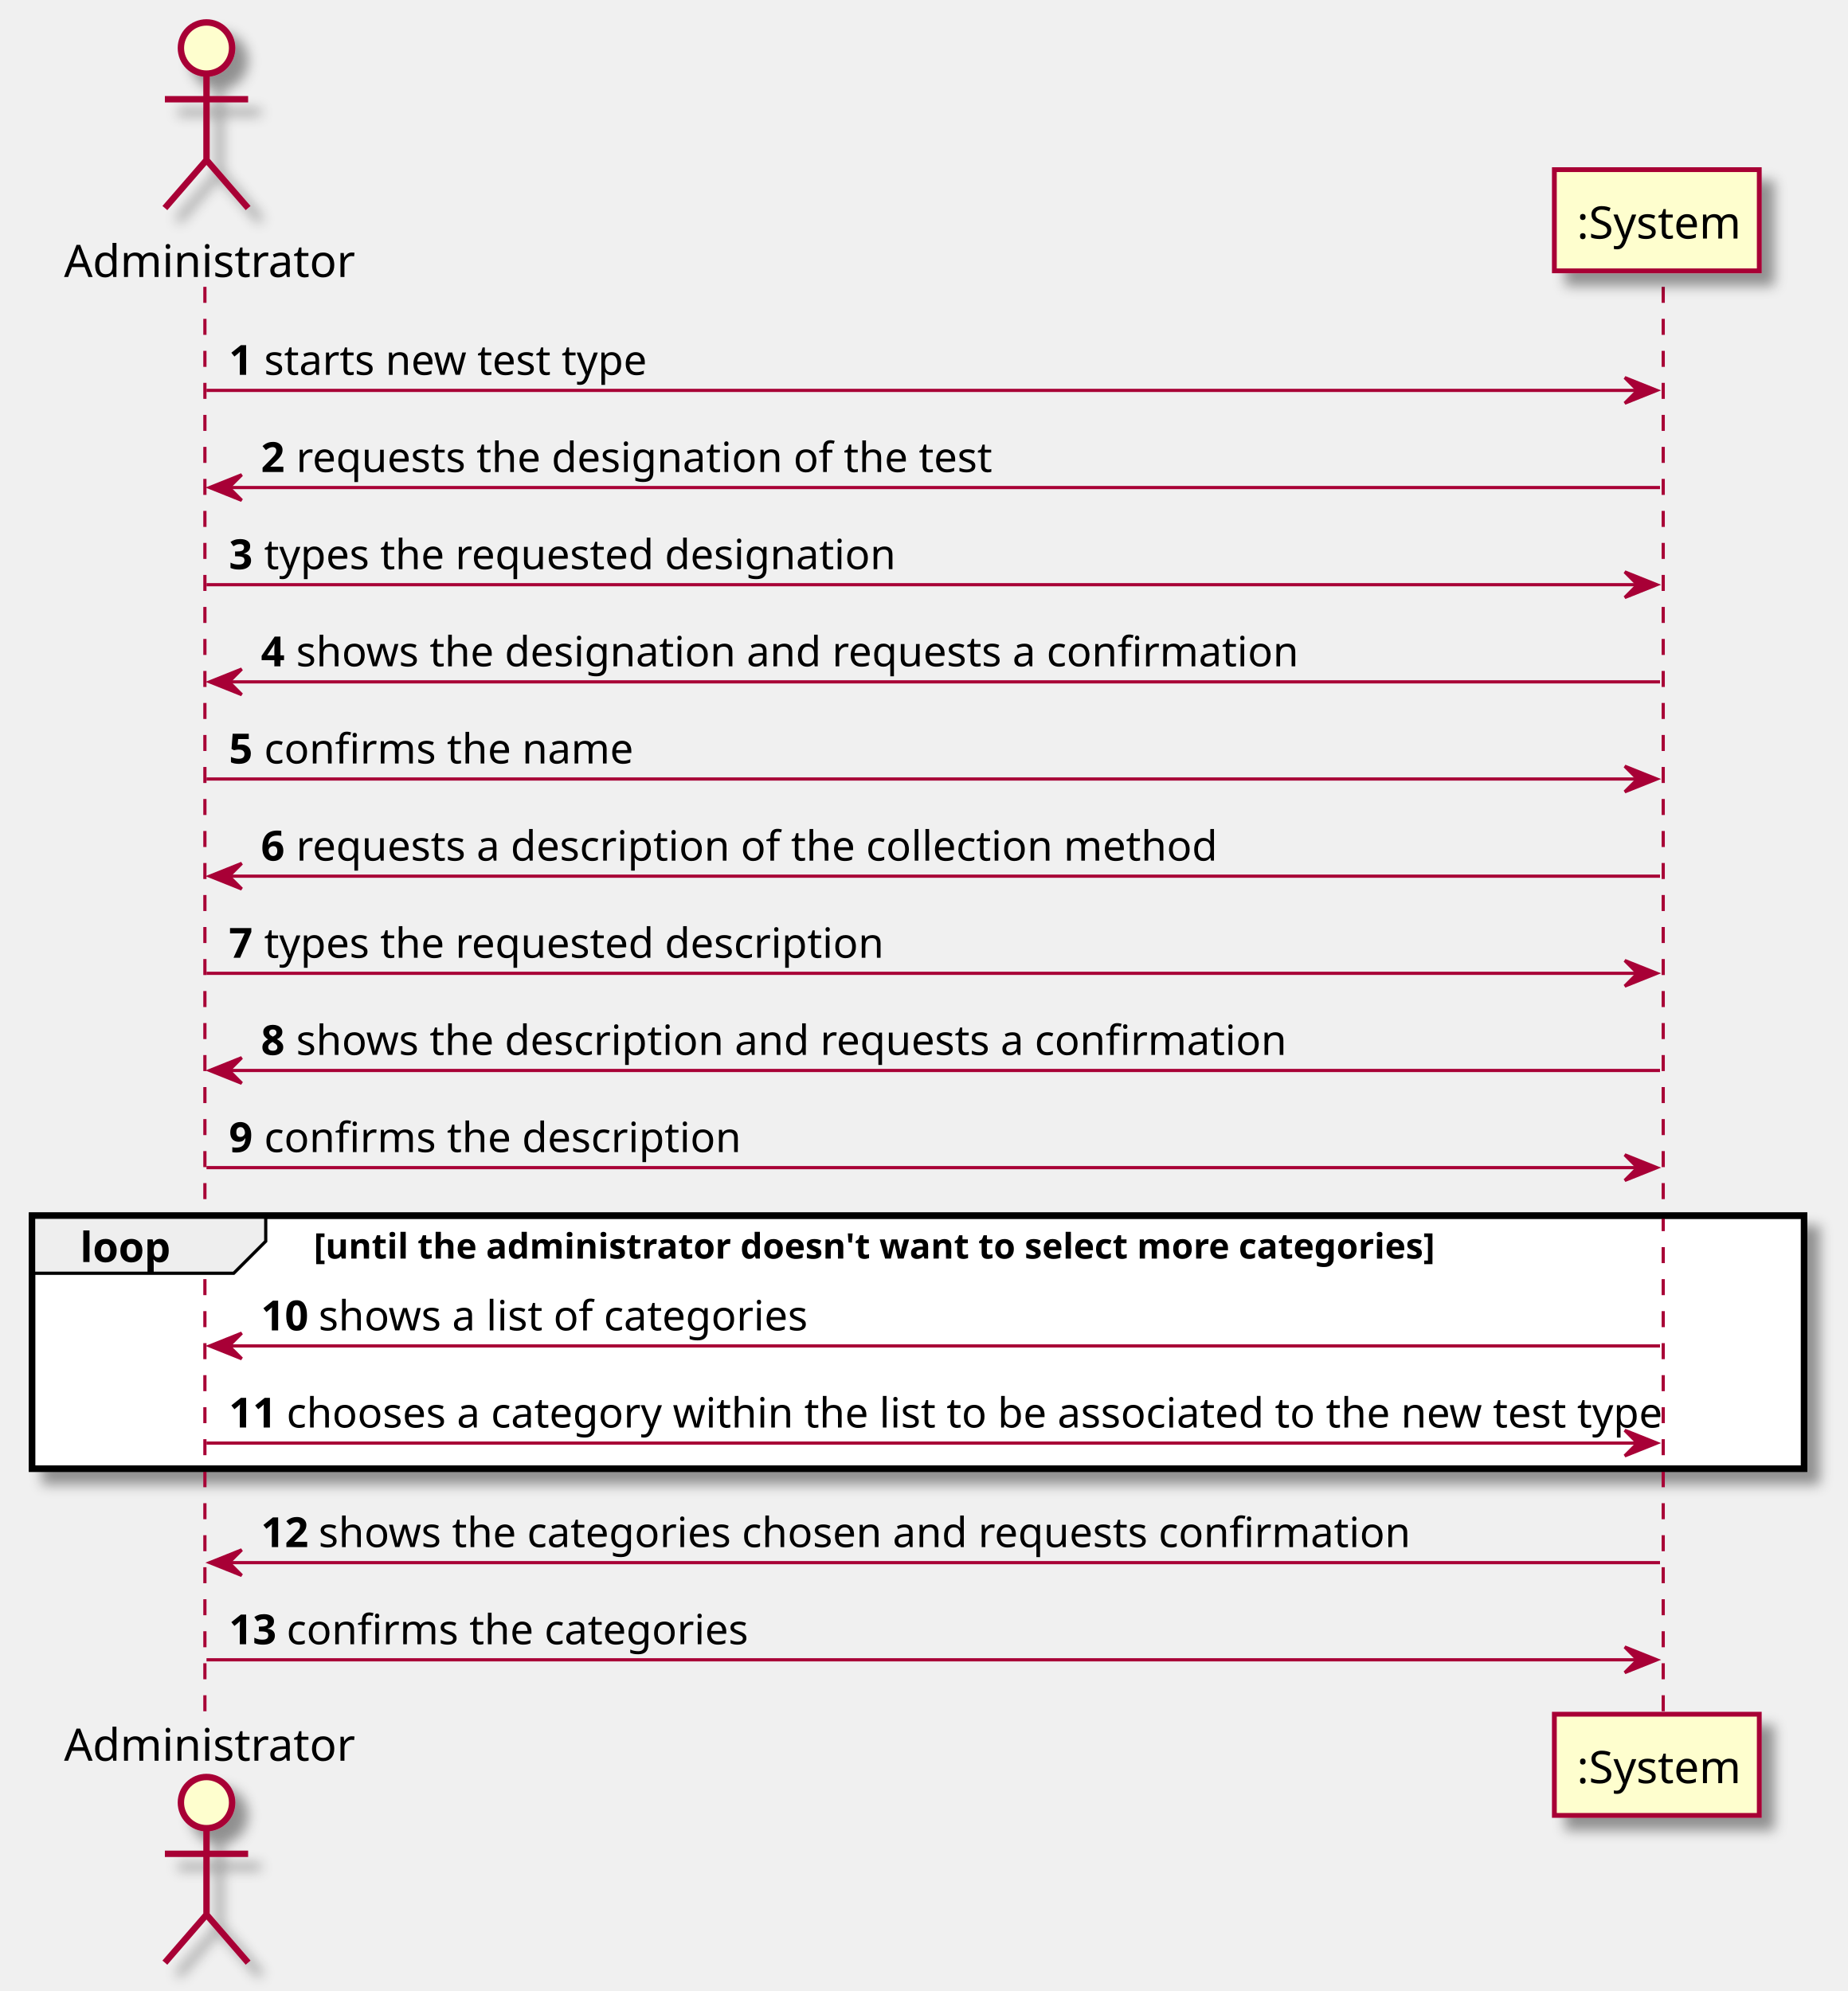
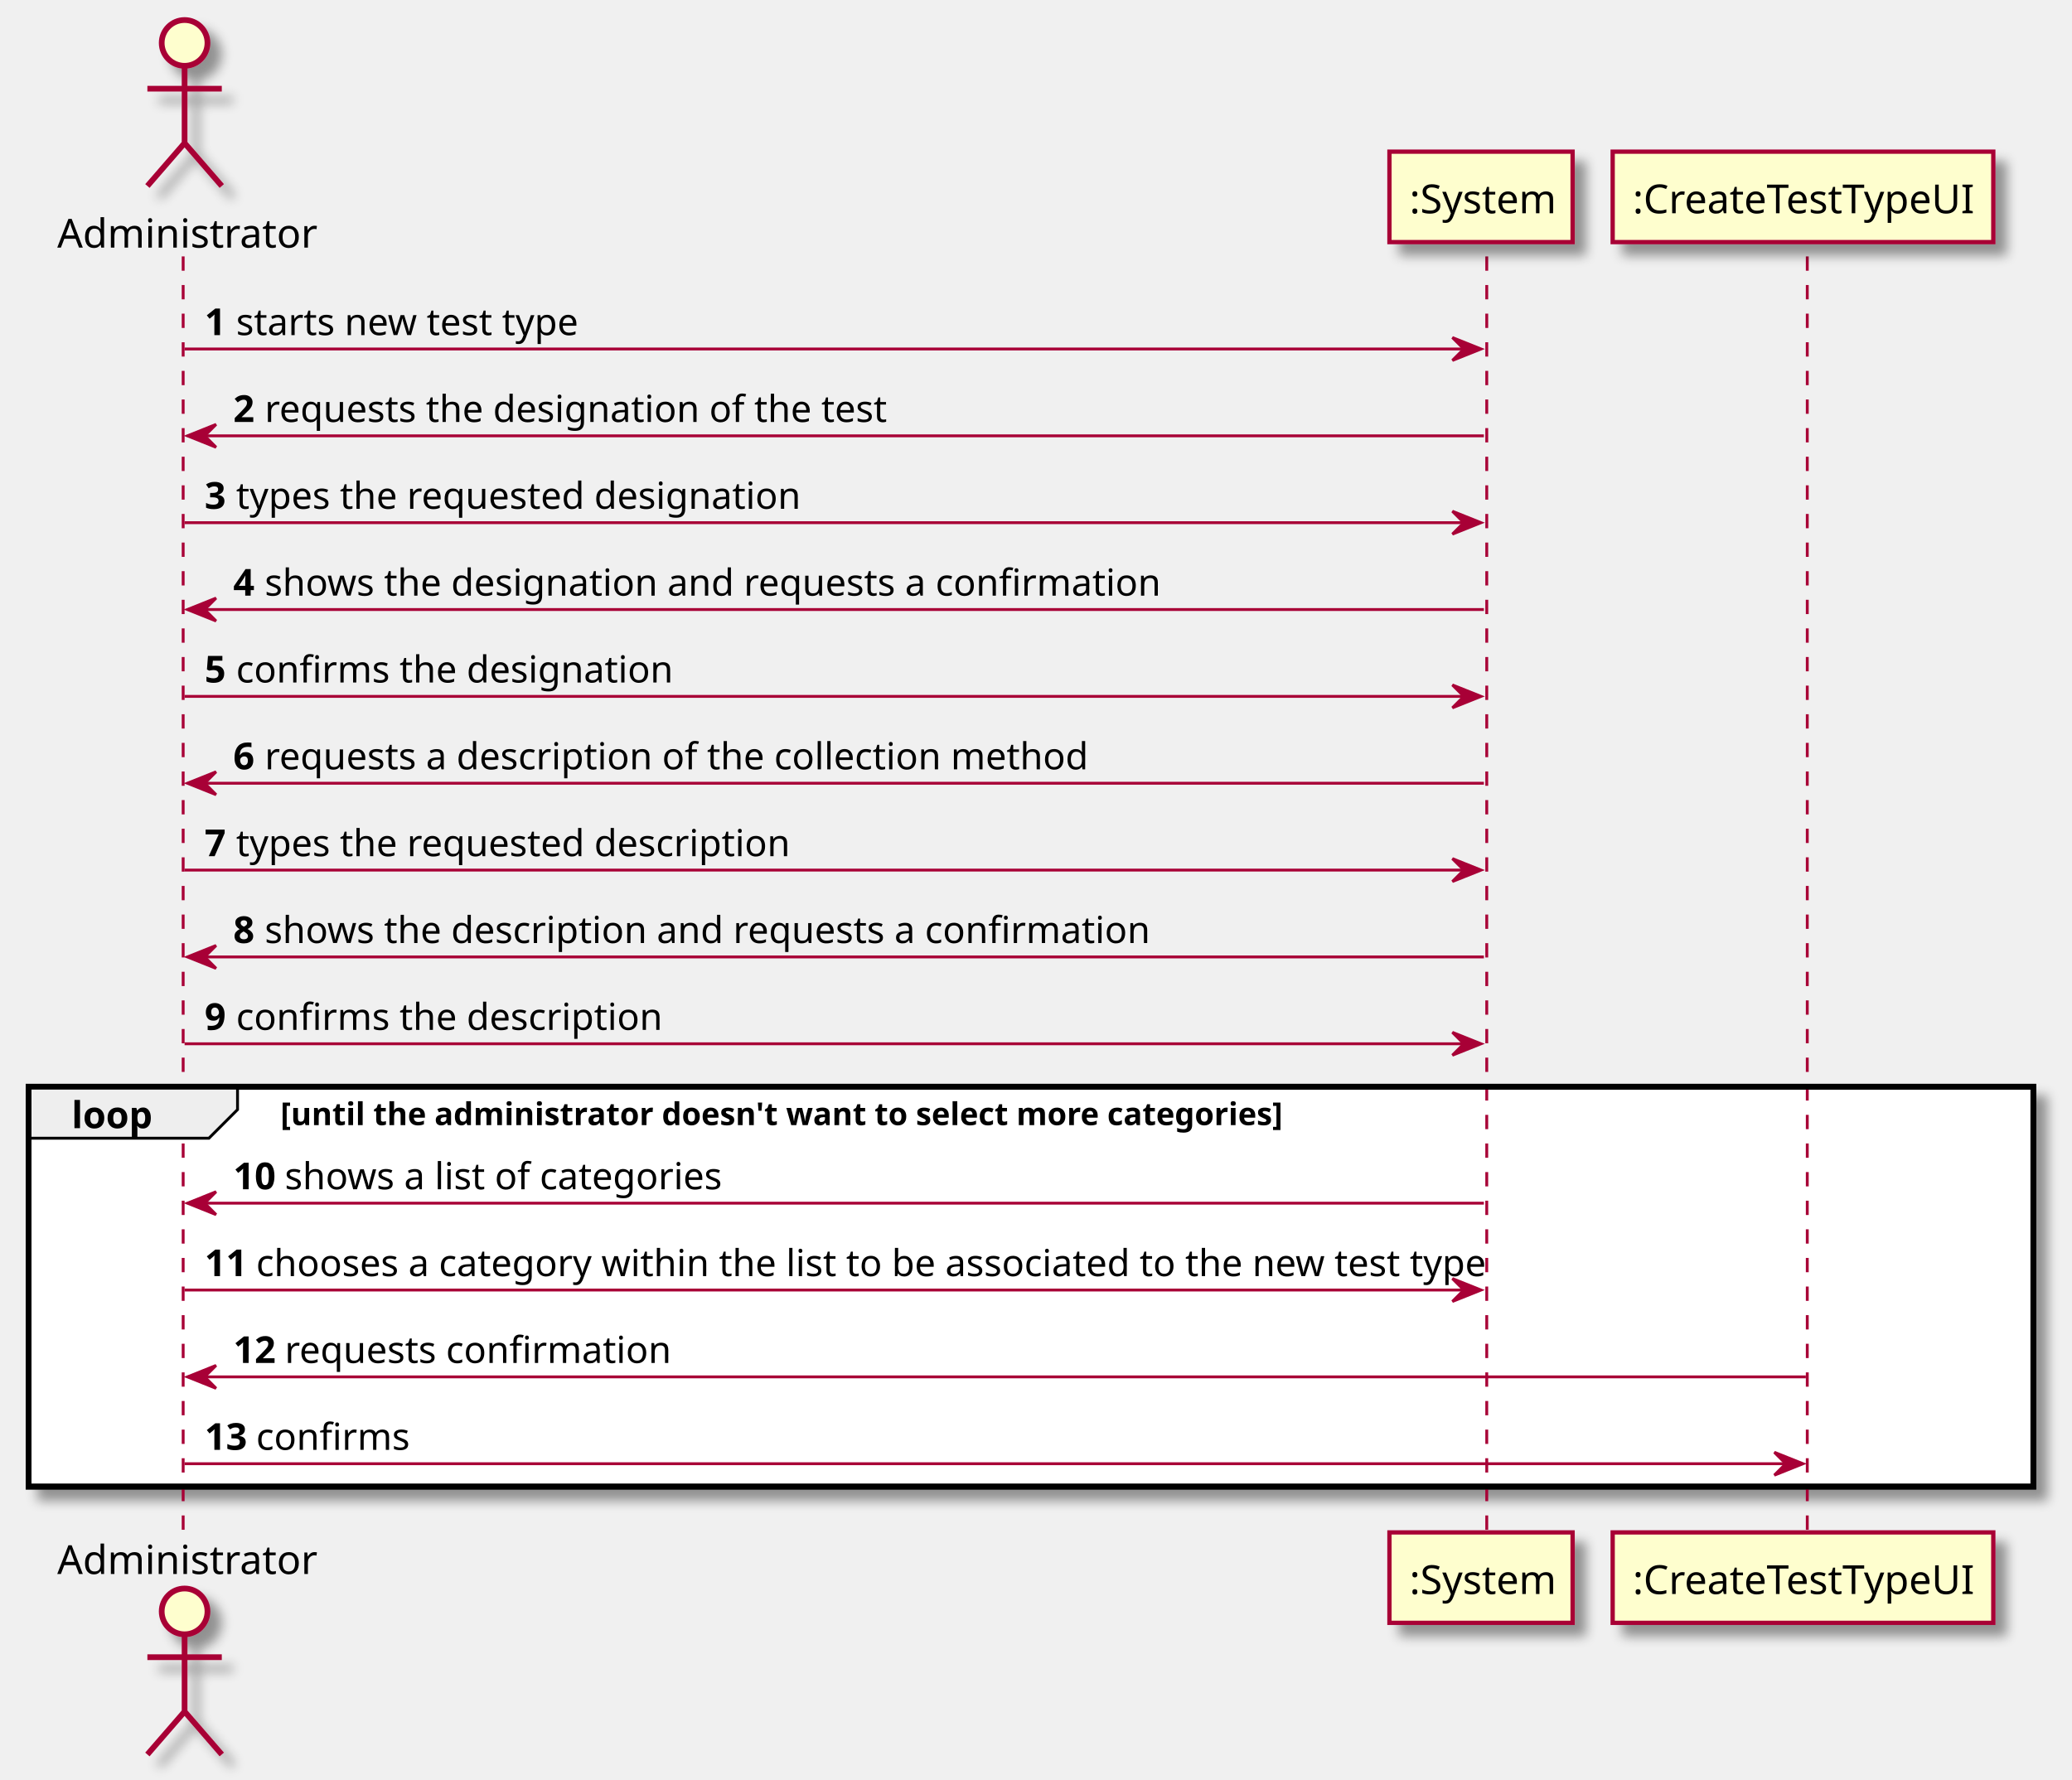
- <svg xmlns="http://www.w3.org/2000/svg" contentScriptType="application/ecmascript" contentStyleType="text/css" height="622px" preserveAspectRatio="none" style="width:577px;height:622px;" version="1.1" viewBox="0 0 577 622" width="577px" zoomAndPan="magnify">
+ <svg xmlns="http://www.w3.org/2000/svg" contentScriptType="application/ecmascript" contentStyleType="text/css" height="622px" preserveAspectRatio="none" style="width:724px;height:622px;" version="1.1" viewBox="0 0 724 622" width="724px" zoomAndPan="magnify">
  <defs>
-     <filter height="300%" id="f1oihyfsqcqzgb" width="300%" x="-1" y="-1">
+     <filter height="300%" id="f1cps29u5gem6u" width="300%" x="-1" y="-1">
      <feGaussianBlur result="blurOut" stdDeviation="2.0" />
      <feColorMatrix in="blurOut" result="blurOut2" type="matrix" values="0 0 0 0 0 0 0 0 0 0 0 0 0 0 0 0 0 0 .4 0" />
      <feOffset dx="4.0" dy="4.0" in="blurOut2" result="blurOut3" />
      <feBlend in="SourceGraphic" in2="blurOut3" mode="normal" />
    </filter>
  </defs>
  <g>
-     <rect fill="#FFFFFF" filter="url(#f1oihyfsqcqzgb)" height="79.055" style="stroke:#000000;stroke-width:2.0;" width="553.5" x="10" y="379.773" />
+     <rect fill="#FFFFFF" filter="url(#f1cps29u5gem6u)" height="139.758" style="stroke:#000000;stroke-width:2.0;" width="700.5" x="10" y="379.773" />
    <line style="stroke:#A80036;stroke-width:1.0;stroke-dasharray:5.0,5.0;" x1="64" x2="64" y1="89.609" y2="536.531" />
    <line style="stroke:#A80036;stroke-width:1.0;stroke-dasharray:5.0,5.0;" x1="519.5" x2="519.5" y1="89.609" y2="536.531" />
+     <line style="stroke:#A80036;stroke-width:1.0;stroke-dasharray:5.0,5.0;" x1="631.5" x2="631.5" y1="89.609" y2="536.531" />
    <text fill="#000000" font-family="sans-serif" font-size="14" lengthAdjust="spacing" textLength="83" x="20" y="86.533">Administrator</text>
-     <ellipse cx="64.5" cy="15" fill="#FEFECE" filter="url(#f1oihyfsqcqzgb)" rx="8" ry="8" style="stroke:#A80036;stroke-width:2.0;" />
-     <path d="M64.5,23 L64.5,50 M51.5,31 L77.5,31 M64.5,50 L51.5,65 M64.5,50 L77.5,65 " fill="none" filter="url(#f1oihyfsqcqzgb)" style="stroke:#A80036;stroke-width:2.0;" />
+     <ellipse cx="64.5" cy="15" fill="#FEFECE" filter="url(#f1cps29u5gem6u)" rx="8" ry="8" style="stroke:#A80036;stroke-width:2.0;" />
+     <path d="M64.5,23 L64.5,50 M51.5,31 L77.5,31 M64.5,50 L51.5,65 M64.5,50 L77.5,65 " fill="none" filter="url(#f1cps29u5gem6u)" style="stroke:#A80036;stroke-width:2.0;" />
    <text fill="#000000" font-family="sans-serif" font-size="14" lengthAdjust="spacing" textLength="83" x="20" y="550.064">Administrator</text>
-     <ellipse cx="64.5" cy="563.141" fill="#FEFECE" filter="url(#f1oihyfsqcqzgb)" rx="8" ry="8" style="stroke:#A80036;stroke-width:2.0;" />
-     <path d="M64.5,571.141 L64.5,598.141 M51.5,579.141 L77.5,579.141 M64.5,598.141 L51.5,613.141 M64.5,598.141 L77.5,613.141 " fill="none" filter="url(#f1oihyfsqcqzgb)" style="stroke:#A80036;stroke-width:2.0;" />
-     <rect fill="#FEFECE" filter="url(#f1oihyfsqcqzgb)" height="31.609" style="stroke:#A80036;stroke-width:1.5;" width="64" x="485.5" y="53" />
+     <ellipse cx="64.5" cy="563.141" fill="#FEFECE" filter="url(#f1cps29u5gem6u)" rx="8" ry="8" style="stroke:#A80036;stroke-width:2.0;" />
+     <path d="M64.5,571.141 L64.5,598.141 M51.5,579.141 L77.5,579.141 M64.5,598.141 L51.5,613.141 M64.5,598.141 L77.5,613.141 " fill="none" filter="url(#f1cps29u5gem6u)" style="stroke:#A80036;stroke-width:2.0;" />
+     <rect fill="#FEFECE" filter="url(#f1cps29u5gem6u)" height="31.609" style="stroke:#A80036;stroke-width:1.5;" width="64" x="485.5" y="53" />
    <text fill="#000000" font-family="sans-serif" font-size="14" lengthAdjust="spacing" textLength="50" x="492.5" y="74.533">:System</text>
-     <rect fill="#FEFECE" filter="url(#f1oihyfsqcqzgb)" height="31.609" style="stroke:#A80036;stroke-width:1.5;" width="64" x="485.5" y="535.531" />
+     <rect fill="#FEFECE" filter="url(#f1cps29u5gem6u)" height="31.609" style="stroke:#A80036;stroke-width:1.5;" width="64" x="485.5" y="535.531" />
    <text fill="#000000" font-family="sans-serif" font-size="14" lengthAdjust="spacing" textLength="50" x="492.5" y="557.064">:System</text>
+     <rect fill="#FEFECE" filter="url(#f1cps29u5gem6u)" height="31.609" style="stroke:#A80036;stroke-width:1.5;" width="133" x="563.5" y="53" />
+     <text fill="#000000" font-family="sans-serif" font-size="14" lengthAdjust="spacing" textLength="119" x="570.5" y="74.533">:CreateTestTypeUI</text>
+     <rect fill="#FEFECE" filter="url(#f1cps29u5gem6u)" height="31.609" style="stroke:#A80036;stroke-width:1.5;" width="133" x="563.5" y="535.531" />
+     <text fill="#000000" font-family="sans-serif" font-size="14" lengthAdjust="spacing" textLength="119" x="570.5" y="557.064">:CreateTestTypeUI</text>
    <polygon fill="#A80036" points="507.5,117.961,517.5,121.961,507.5,125.961,511.5,121.961" style="stroke:#A80036;stroke-width:1.0;" />
    <line style="stroke:#A80036;stroke-width:1.0;" x1="64.5" x2="513.5" y1="121.961" y2="121.961" />
    <text fill="#000000" font-family="sans-serif" font-size="13" font-weight="bold" lengthAdjust="spacing" textLength="7" x="71.5" y="117.105">1</text>
    <text fill="#000000" font-family="sans-serif" font-size="13" lengthAdjust="spacing" textLength="115" x="82.5" y="117.105">starts new test type</text>
    <polygon fill="#A80036" points="75.5,148.312,65.5,152.312,75.5,156.312,71.5,152.312" style="stroke:#A80036;stroke-width:1.0;" />
    <line style="stroke:#A80036;stroke-width:1.0;" x1="69.5" x2="518.5" y1="152.312" y2="152.312" />
    <text fill="#000000" font-family="sans-serif" font-size="13" font-weight="bold" lengthAdjust="spacing" textLength="7" x="81.5" y="147.456">2</text>
    <text fill="#000000" font-family="sans-serif" font-size="13" lengthAdjust="spacing" textLength="204" x="92.5" y="147.456">requests the designation of the test</text>
    <polygon fill="#A80036" points="507.5,178.664,517.5,182.664,507.5,186.664,511.5,182.664" style="stroke:#A80036;stroke-width:1.0;" />
    <line style="stroke:#A80036;stroke-width:1.0;" x1="64.5" x2="513.5" y1="182.664" y2="182.664" />
    <text fill="#000000" font-family="sans-serif" font-size="13" font-weight="bold" lengthAdjust="spacing" textLength="7" x="71.5" y="177.808">3</text>
    <text fill="#000000" font-family="sans-serif" font-size="13" lengthAdjust="spacing" textLength="185" x="82.5" y="177.808">types the requested designation</text>
    <polygon fill="#A80036" points="75.5,209.016,65.5,213.016,75.5,217.016,71.5,213.016" style="stroke:#A80036;stroke-width:1.0;" />
    <line style="stroke:#A80036;stroke-width:1.0;" x1="69.5" x2="518.5" y1="213.016" y2="213.016" />
    <text fill="#000000" font-family="sans-serif" font-size="13" font-weight="bold" lengthAdjust="spacing" textLength="7" x="81.5" y="208.159">4</text>
    <text fill="#000000" font-family="sans-serif" font-size="13" lengthAdjust="spacing" textLength="293" x="92.5" y="208.159">shows the designation and requests a confirmation</text>
    <polygon fill="#A80036" points="507.5,239.367,517.5,243.367,507.5,247.367,511.5,243.367" style="stroke:#A80036;stroke-width:1.0;" />
    <line style="stroke:#A80036;stroke-width:1.0;" x1="64.5" x2="513.5" y1="243.367" y2="243.367" />
    <text fill="#000000" font-family="sans-serif" font-size="13" font-weight="bold" lengthAdjust="spacing" textLength="7" x="71.5" y="238.511">5</text>
-     <text fill="#000000" font-family="sans-serif" font-size="13" lengthAdjust="spacing" textLength="107" x="82.5" y="238.511">confirms the name</text>
+     <text fill="#000000" font-family="sans-serif" font-size="13" lengthAdjust="spacing" textLength="141" x="82.5" y="238.511">confirms the designation</text>
    <polygon fill="#A80036" points="75.5,269.719,65.5,273.719,75.5,277.719,71.5,273.719" style="stroke:#A80036;stroke-width:1.0;" />
    <line style="stroke:#A80036;stroke-width:1.0;" x1="69.5" x2="518.5" y1="273.719" y2="273.719" />
    <text fill="#000000" font-family="sans-serif" font-size="13" font-weight="bold" lengthAdjust="spacing" textLength="7" x="81.5" y="268.862">6</text>
    <text fill="#000000" font-family="sans-serif" font-size="13" lengthAdjust="spacing" textLength="270" x="92.5" y="268.862">requests a description of the collection method</text>
    <polygon fill="#A80036" points="507.5,300.07,517.5,304.07,507.5,308.07,511.5,304.07" style="stroke:#A80036;stroke-width:1.0;" />
    <line style="stroke:#A80036;stroke-width:1.0;" x1="64.5" x2="513.5" y1="304.07" y2="304.07" />
    <text fill="#000000" font-family="sans-serif" font-size="13" font-weight="bold" lengthAdjust="spacing" textLength="7" x="71.5" y="299.214">7</text>
    <text fill="#000000" font-family="sans-serif" font-size="13" lengthAdjust="spacing" textLength="182" x="82.5" y="299.214">types the requested description</text>
    <polygon fill="#A80036" points="75.5,330.422,65.5,334.422,75.5,338.422,71.5,334.422" style="stroke:#A80036;stroke-width:1.0;" />
    <line style="stroke:#A80036;stroke-width:1.0;" x1="69.5" x2="518.5" y1="334.422" y2="334.422" />
    <text fill="#000000" font-family="sans-serif" font-size="13" font-weight="bold" lengthAdjust="spacing" textLength="7" x="81.5" y="329.565">8</text>
    <text fill="#000000" font-family="sans-serif" font-size="13" lengthAdjust="spacing" textLength="290" x="92.5" y="329.565">shows the description and requests a confirmation</text>
    <polygon fill="#A80036" points="507.5,360.773,517.5,364.773,507.5,368.773,511.5,364.773" style="stroke:#A80036;stroke-width:1.0;" />
    <line style="stroke:#A80036;stroke-width:1.0;" x1="64.5" x2="513.5" y1="364.773" y2="364.773" />
    <text fill="#000000" font-family="sans-serif" font-size="13" font-weight="bold" lengthAdjust="spacing" textLength="7" x="71.5" y="359.917">9</text>
    <text fill="#000000" font-family="sans-serif" font-size="13" lengthAdjust="spacing" textLength="138" x="82.5" y="359.917">confirms the description</text>
    <path d="M10,379.773 L83,379.773 L83,387.773 L73,397.773 L10,397.773 L10,379.773 " fill="#EEEEEE" style="stroke:#000000;stroke-width:1.0;" />
-     <rect fill="none" height="79.055" style="stroke:#000000;stroke-width:2.0;" width="553.5" x="10" y="379.773" />
+     <rect fill="none" height="139.758" style="stroke:#000000;stroke-width:2.0;" width="700.5" x="10" y="379.773" />
    <text fill="#000000" font-family="sans-serif" font-size="13" font-weight="bold" lengthAdjust="spacing" textLength="28" x="25" y="394.269">loop</text>
    <text fill="#000000" font-family="sans-serif" font-size="11" font-weight="bold" lengthAdjust="spacing" textLength="352" x="98" y="393.192">[until the administrator doesn't want to select more categories]</text>
    <polygon fill="#A80036" points="75.5,416.477,65.5,420.477,75.5,424.477,71.5,420.477" style="stroke:#A80036;stroke-width:1.0;" />
    <line style="stroke:#A80036;stroke-width:1.0;" x1="69.5" x2="518.5" y1="420.477" y2="420.477" />
    <text fill="#000000" font-family="sans-serif" font-size="13" font-weight="bold" lengthAdjust="spacing" textLength="14" x="81.5" y="415.62">10</text>
    <text fill="#000000" font-family="sans-serif" font-size="13" lengthAdjust="spacing" textLength="147" x="99.5" y="415.62">shows a list of categories</text>
    <polygon fill="#A80036" points="507.5,446.828,517.5,450.828,507.5,454.828,511.5,450.828" style="stroke:#A80036;stroke-width:1.0;" />
    <line style="stroke:#A80036;stroke-width:1.0;" x1="64.5" x2="513.5" y1="450.828" y2="450.828" />
    <text fill="#000000" font-family="sans-serif" font-size="13" font-weight="bold" lengthAdjust="spacing" textLength="14" x="71.5" y="445.972">11</text>
    <text fill="#000000" font-family="sans-serif" font-size="13" lengthAdjust="spacing" textLength="413" x="89.5" y="445.972">chooses a category within the list to be associated to the new test type</text>
-     <polygon fill="#A80036" points="75.5,484.18,65.5,488.18,75.5,492.18,71.5,488.18" style="stroke:#A80036;stroke-width:1.0;" />
-     <line style="stroke:#A80036;stroke-width:1.0;" x1="69.5" x2="518.5" y1="488.18" y2="488.18" />
-     <text fill="#000000" font-family="sans-serif" font-size="13" font-weight="bold" lengthAdjust="spacing" textLength="14" x="81.5" y="483.323">12</text>
-     <text fill="#000000" font-family="sans-serif" font-size="13" lengthAdjust="spacing" textLength="322" x="99.5" y="483.323">shows the categories chosen and requests confirmation</text>
-     <polygon fill="#A80036" points="507.5,514.531,517.5,518.531,507.5,522.531,511.5,518.531" style="stroke:#A80036;stroke-width:1.0;" />
-     <line style="stroke:#A80036;stroke-width:1.0;" x1="64.5" x2="513.5" y1="518.531" y2="518.531" />
-     <text fill="#000000" font-family="sans-serif" font-size="13" font-weight="bold" lengthAdjust="spacing" textLength="14" x="71.5" y="513.675">13</text>
-     <text fill="#000000" font-family="sans-serif" font-size="13" lengthAdjust="spacing" textLength="135" x="89.5" y="513.675">confirms the categories</text>
+     <polygon fill="#A80036" points="75.5,477.18,65.5,481.18,75.5,485.18,71.5,481.18" style="stroke:#A80036;stroke-width:1.0;" />
+     <line style="stroke:#A80036;stroke-width:1.0;" x1="69.5" x2="631" y1="481.18" y2="481.18" />
+     <text fill="#000000" font-family="sans-serif" font-size="13" font-weight="bold" lengthAdjust="spacing" textLength="14" x="81.5" y="476.323">12</text>
+     <text fill="#000000" font-family="sans-serif" font-size="13" lengthAdjust="spacing" textLength="124" x="99.5" y="476.323">requests confirmation</text>
+     <polygon fill="#A80036" points="620,507.531,630,511.531,620,515.531,624,511.531" style="stroke:#A80036;stroke-width:1.0;" />
+     <line style="stroke:#A80036;stroke-width:1.0;" x1="64.5" x2="626" y1="511.531" y2="511.531" />
+     <text fill="#000000" font-family="sans-serif" font-size="13" font-weight="bold" lengthAdjust="spacing" textLength="14" x="71.5" y="506.675">13</text>
+     <text fill="#000000" font-family="sans-serif" font-size="13" lengthAdjust="spacing" textLength="49" x="89.5" y="506.675">confirms</text>
  </g>
</svg>
